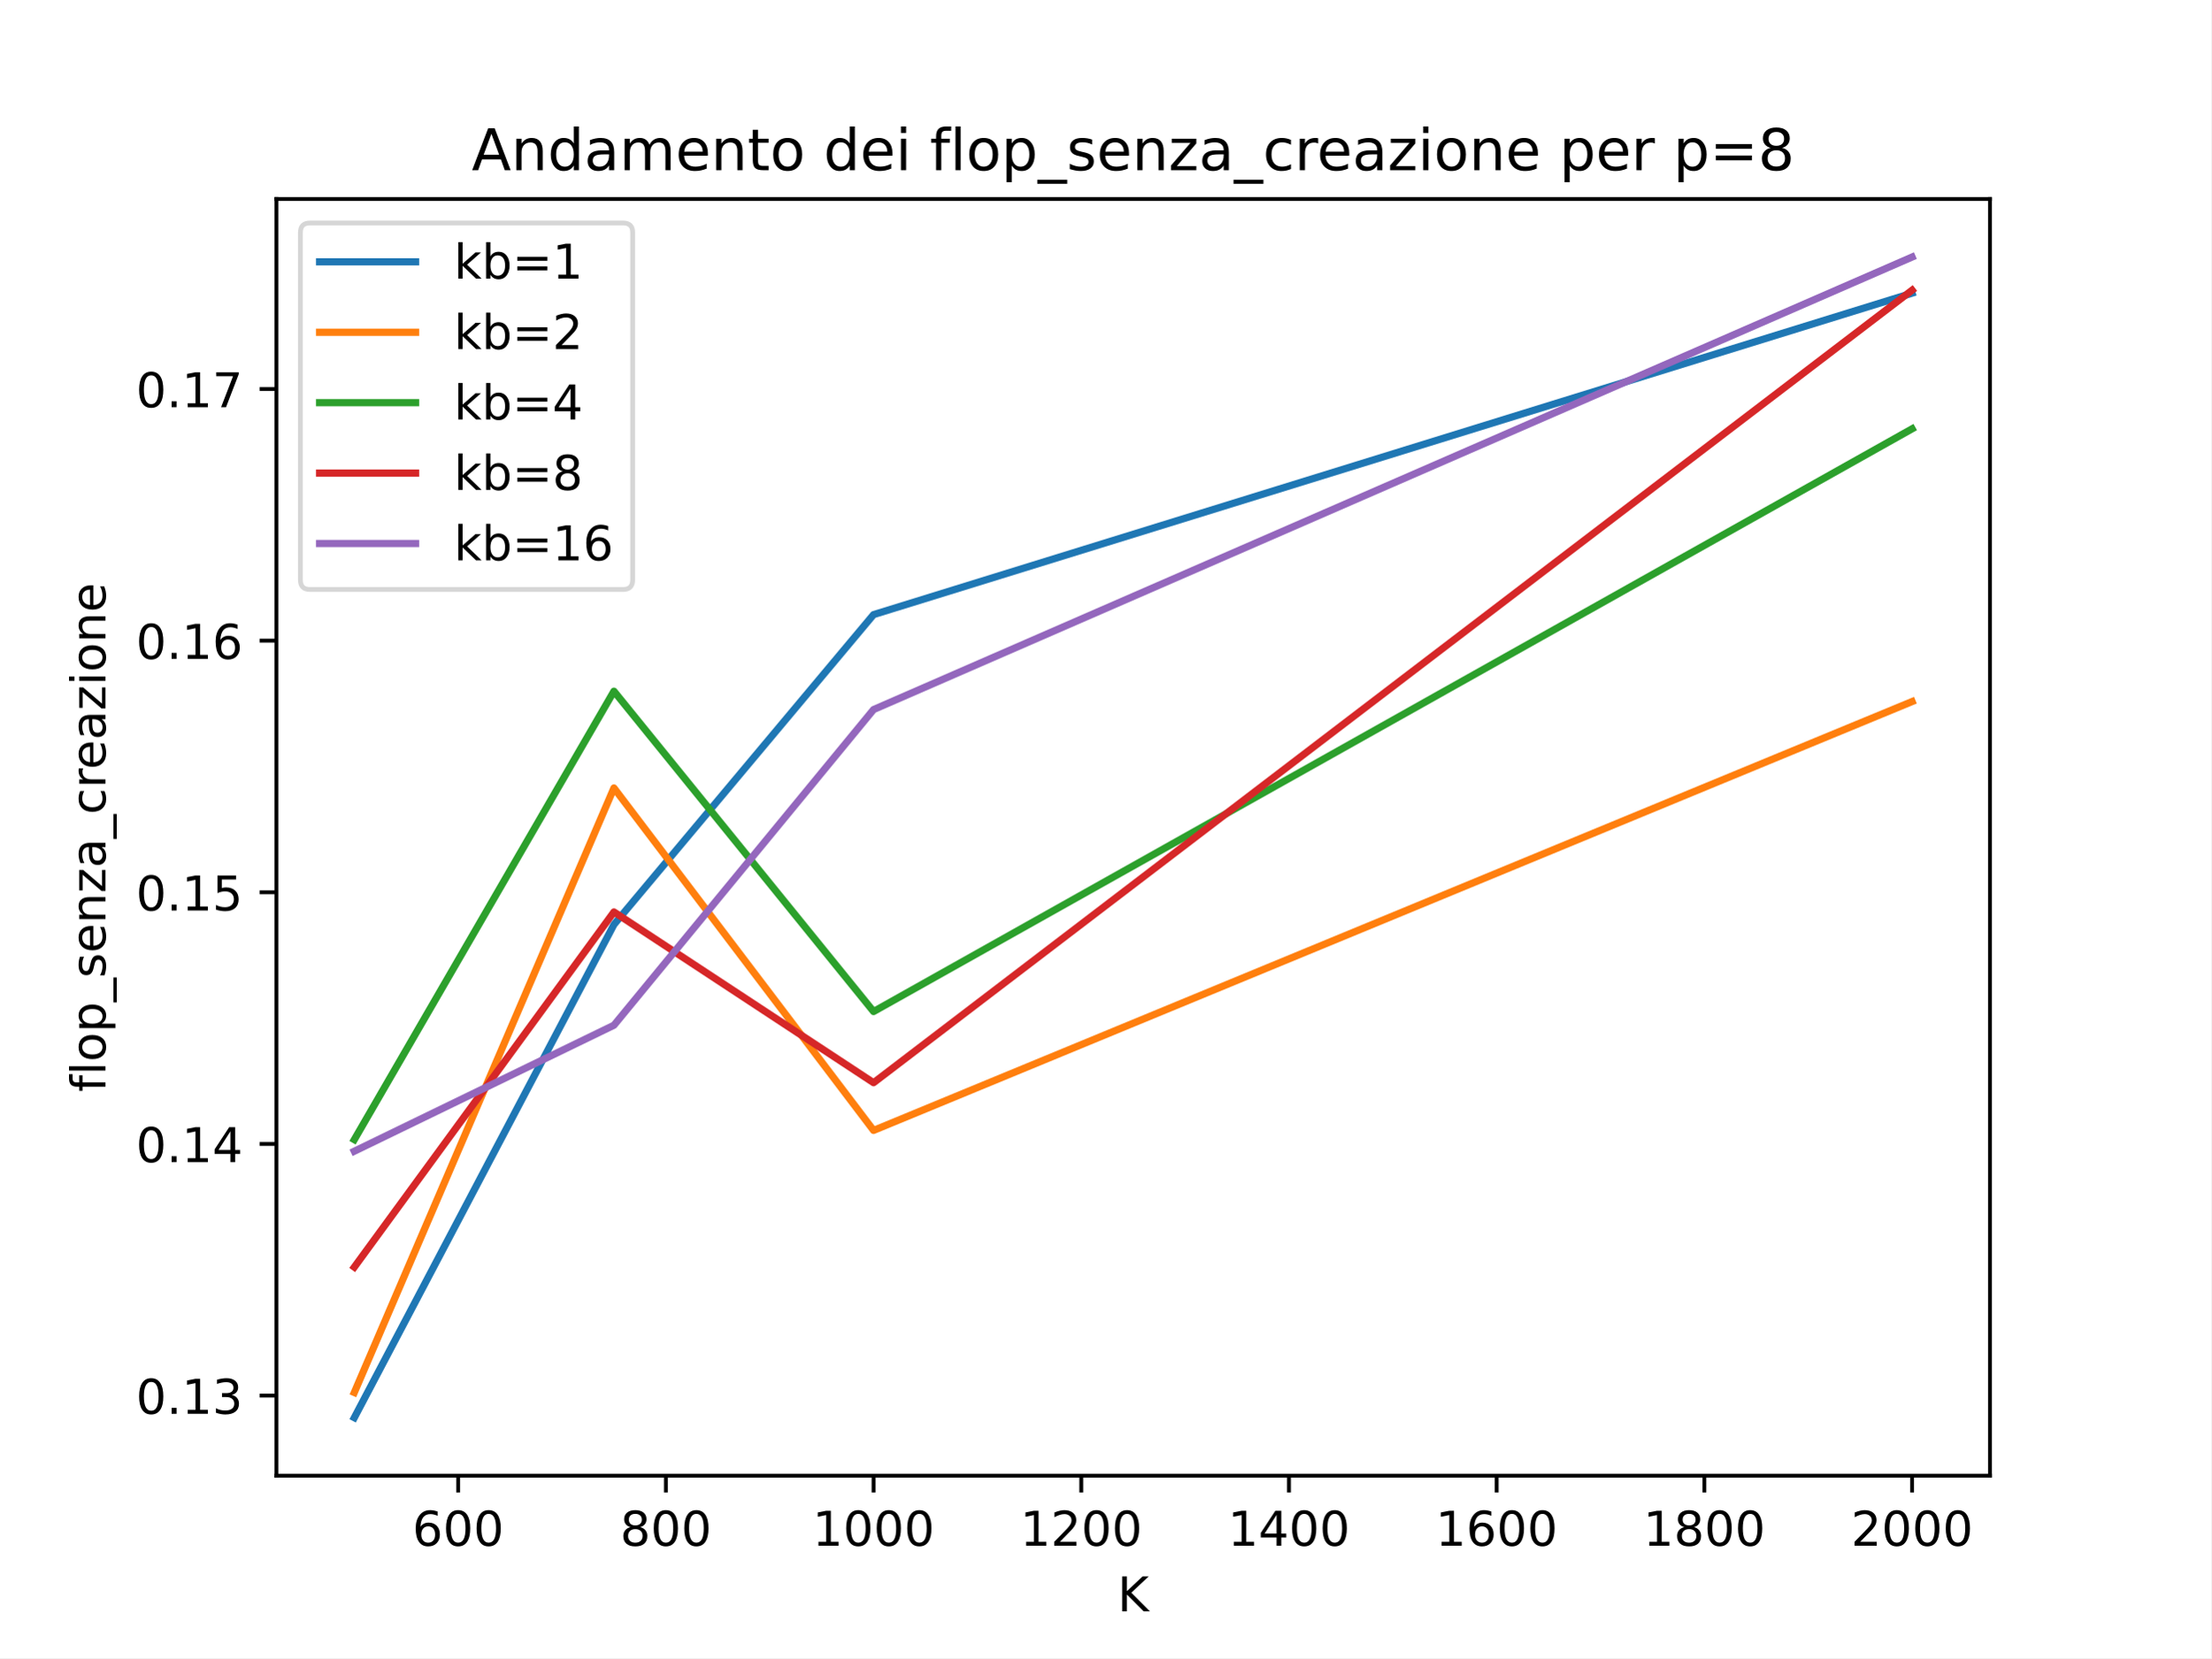
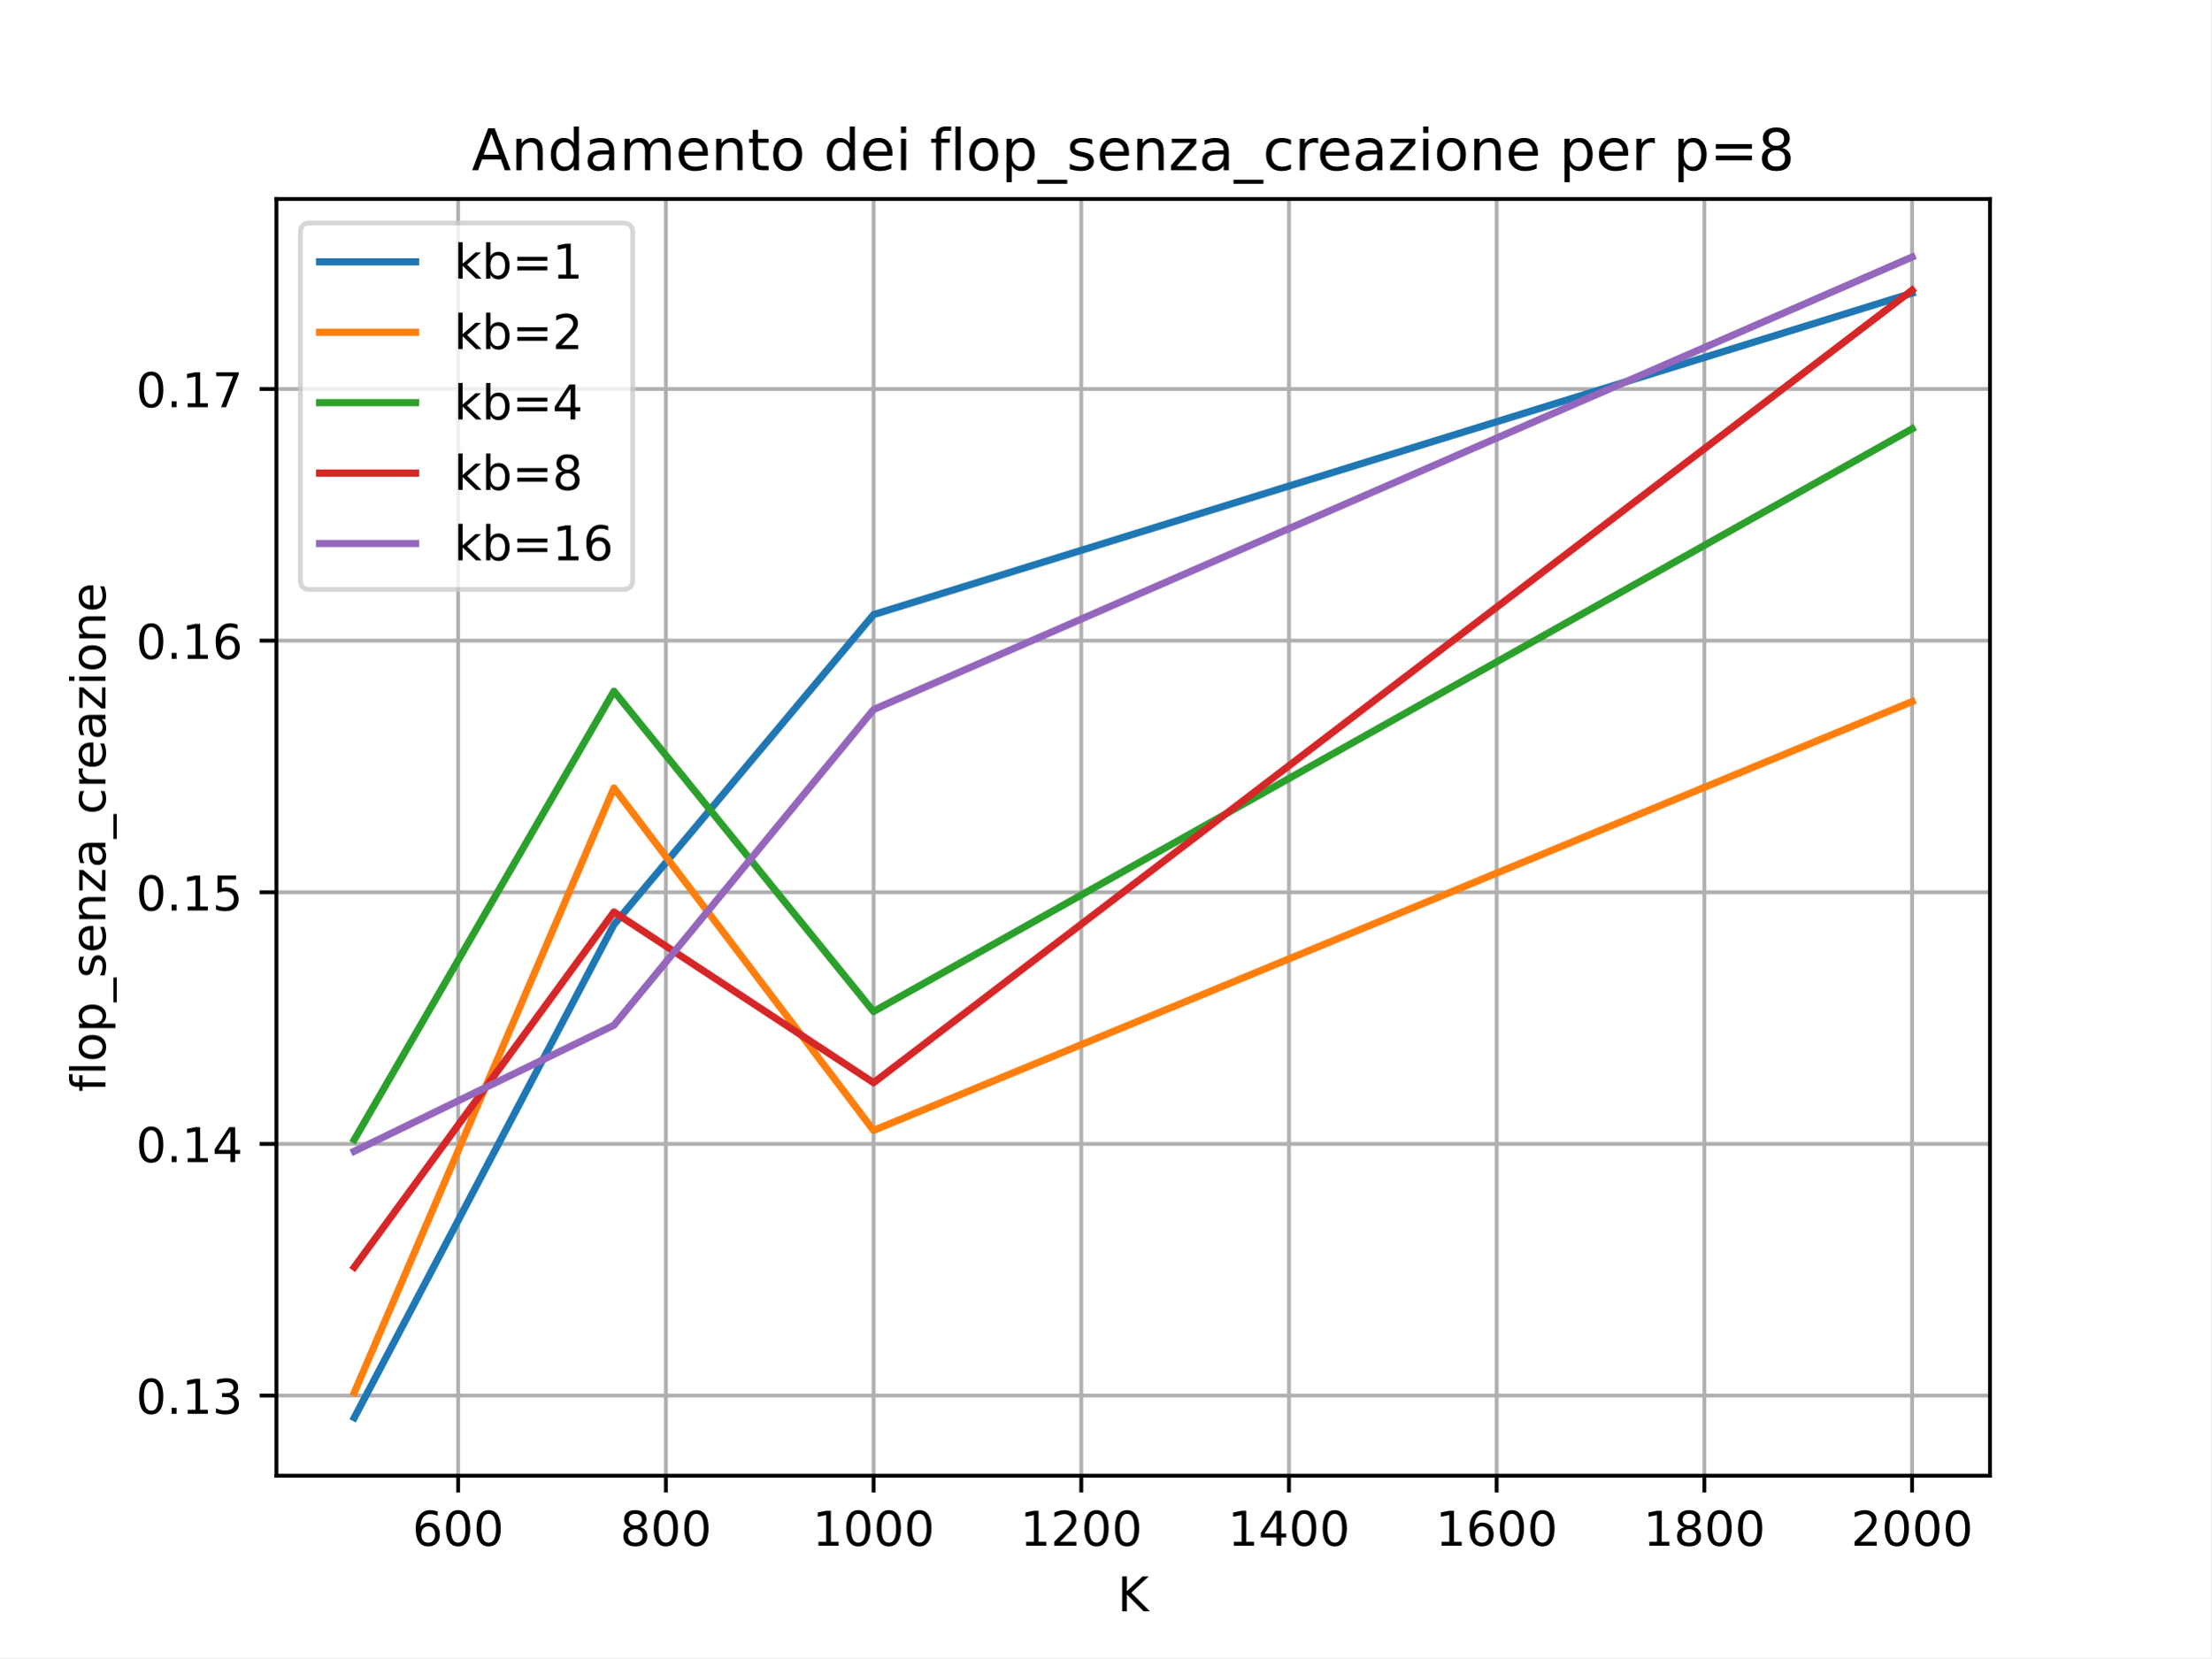
<svg xmlns="http://www.w3.org/2000/svg" xmlns:xlink="http://www.w3.org/1999/xlink" width="460.8pt" height="345.6pt" viewBox="0 0 460.8 345.6" version="1.1">
  <defs>
    <style type="text/css">*{stroke-linejoin: round; stroke-linecap: butt}</style>
  </defs>
  <g id="figure_1">
    <g id="patch_1">
      <path d="M 0 345.6  L 460.8 345.6  L 460.8 0  L 0 0  z " style="fill: #ffffff" />
    </g>
    <g id="axes_1">
      <g id="patch_2">
        <path d="M 57.6 307.584  L 414.72 307.584  L 414.72 41.472  L 57.6 41.472  z " style="fill: #ffffff" />
      </g>
      <g id="matplotlib.axis_1">
        <g id="xtick_1">
          <g id="line2d_1">
+             <path d="M 95.476 307.584  L 95.476 41.472  " clip-path="url(#p90dd62470d)" style="fill: none; stroke: #b0b0b0; stroke-width: 0.8; stroke-linecap: square" />
+           </g>
+           <g id="line2d_2">
            <defs>
-               <path id="m60fa4e6d5a" d="M 0 0  L 0 3.5  " style="stroke: #000000; stroke-width: 0.8" />
+               <path id="m4e8f8c48c3" d="M 0 0  L 0 3.5  " style="stroke: #000000; stroke-width: 0.8" />
            </defs>
            <g>
-               <use xlink:href="#m60fa4e6d5a" x="95.476" y="307.584" style="stroke: #000000; stroke-width: 0.8" />
+               <use xlink:href="#m4e8f8c48c3" x="95.476" y="307.584" style="stroke: #000000; stroke-width: 0.8" />
            </g>
          </g>
          <g id="text_1">
            <g transform="translate(85.93261 322.1824) scale(0.1 -0.1)">
              <defs>
                <path id="DejaVuSans-36" d="M 2113 2584  Q 1688 2584 1439 2293  Q 1191 2003 1191 1497  Q 1191 994 1439 701  Q 1688 409 2113 409  Q 2538 409 2786 701  Q 3034 994 3034 1497  Q 3034 2003 2786 2293  Q 2538 2584 2113 2584  z M 3366 4563  L 3366 3988  Q 3128 4100 2886 4159  Q 2644 4219 2406 4219  Q 1781 4219 1451 3797  Q 1122 3375 1075 2522  Q 1259 2794 1537 2939  Q 1816 3084 2150 3084  Q 2853 3084 3261 2657  Q 3669 2231 3669 1497  Q 3669 778 3244 343  Q 2819 -91 2113 -91  Q 1303 -91 875 529  Q 447 1150 447 2328  Q 447 3434 972 4092  Q 1497 4750 2381 4750  Q 2619 4750 2861 4703  Q 3103 4656 3366 4563  z " transform="scale(0.015625)" />
                <path id="DejaVuSans-30" d="M 2034 4250  Q 1547 4250 1301 3770  Q 1056 3291 1056 2328  Q 1056 1369 1301 889  Q 1547 409 2034 409  Q 2525 409 2770 889  Q 3016 1369 3016 2328  Q 3016 3291 2770 3770  Q 2525 4250 2034 4250  z M 2034 4750  Q 2819 4750 3233 4129  Q 3647 3509 3647 2328  Q 3647 1150 3233 529  Q 2819 -91 2034 -91  Q 1250 -91 836 529  Q 422 1150 422 2328  Q 422 3509 836 4129  Q 1250 4750 2034 4750  z " transform="scale(0.015625)" />
              </defs>
              <use xlink:href="#DejaVuSans-36" />
              <use xlink:href="#DejaVuSans-30" x="63.623" />
              <use xlink:href="#DejaVuSans-30" x="127.246" />
            </g>
          </g>
        </g>
        <g id="xtick_2">
-           <g id="line2d_2">
-             <g>
-               <use xlink:href="#m60fa4e6d5a" x="138.764" y="307.584" style="stroke: #000000; stroke-width: 0.8" />
+           <g id="line2d_3">
+             <path d="M 138.764 307.584  L 138.764 41.472  " clip-path="url(#p90dd62470d)" style="fill: none; stroke: #b0b0b0; stroke-width: 0.8; stroke-linecap: square" />
+           </g>
+           <g id="line2d_4">
+             <g>
+               <use xlink:href="#m4e8f8c48c3" x="138.764" y="307.584" style="stroke: #000000; stroke-width: 0.8" />
            </g>
          </g>
          <g id="text_2">
            <g transform="translate(129.2199 322.1824) scale(0.1 -0.1)">
              <defs>
                <path id="DejaVuSans-38" d="M 2034 2216  Q 1584 2216 1326 1975  Q 1069 1734 1069 1313  Q 1069 891 1326 650  Q 1584 409 2034 409  Q 2484 409 2743 651  Q 3003 894 3003 1313  Q 3003 1734 2745 1975  Q 2488 2216 2034 2216  z M 1403 2484  Q 997 2584 770 2862  Q 544 3141 544 3541  Q 544 4100 942 4425  Q 1341 4750 2034 4750  Q 2731 4750 3128 4425  Q 3525 4100 3525 3541  Q 3525 3141 3298 2862  Q 3072 2584 2669 2484  Q 3125 2378 3379 2068  Q 3634 1759 3634 1313  Q 3634 634 3220 271  Q 2806 -91 2034 -91  Q 1263 -91 848 271  Q 434 634 434 1313  Q 434 1759 690 2068  Q 947 2378 1403 2484  z M 1172 3481  Q 1172 3119 1398 2916  Q 1625 2713 2034 2713  Q 2441 2713 2670 2916  Q 2900 3119 2900 3481  Q 2900 3844 2670 4047  Q 2441 4250 2034 4250  Q 1625 4250 1398 4047  Q 1172 3844 1172 3481  z " transform="scale(0.015625)" />
              </defs>
              <use xlink:href="#DejaVuSans-38" />
              <use xlink:href="#DejaVuSans-30" x="63.623" />
              <use xlink:href="#DejaVuSans-30" x="127.246" />
            </g>
          </g>
        </g>
        <g id="xtick_3">
-           <g id="line2d_3">
-             <g>
-               <use xlink:href="#m60fa4e6d5a" x="182.051" y="307.584" style="stroke: #000000; stroke-width: 0.8" />
+           <g id="line2d_5">
+             <path d="M 182.051 307.584  L 182.051 41.472  " clip-path="url(#p90dd62470d)" style="fill: none; stroke: #b0b0b0; stroke-width: 0.8; stroke-linecap: square" />
+           </g>
+           <g id="line2d_6">
+             <g>
+               <use xlink:href="#m4e8f8c48c3" x="182.051" y="307.584" style="stroke: #000000; stroke-width: 0.8" />
            </g>
          </g>
          <g id="text_3">
            <g transform="translate(169.3259 322.1824) scale(0.1 -0.1)">
              <defs>
                <path id="DejaVuSans-31" d="M 794 531  L 1825 531  L 1825 4091  L 703 3866  L 703 4441  L 1819 4666  L 2450 4666  L 2450 531  L 3481 531  L 3481 0  L 794 0  L 794 531  z " transform="scale(0.015625)" />
              </defs>
              <use xlink:href="#DejaVuSans-31" />
              <use xlink:href="#DejaVuSans-30" x="63.623" />
              <use xlink:href="#DejaVuSans-30" x="127.246" />
              <use xlink:href="#DejaVuSans-30" x="190.869" />
            </g>
          </g>
        </g>
        <g id="xtick_4">
-           <g id="line2d_4">
-             <g>
-               <use xlink:href="#m60fa4e6d5a" x="225.338" y="307.584" style="stroke: #000000; stroke-width: 0.8" />
+           <g id="line2d_7">
+             <path d="M 225.338 307.584  L 225.338 41.472  " clip-path="url(#p90dd62470d)" style="fill: none; stroke: #b0b0b0; stroke-width: 0.8; stroke-linecap: square" />
+           </g>
+           <g id="line2d_8">
+             <g>
+               <use xlink:href="#m4e8f8c48c3" x="225.338" y="307.584" style="stroke: #000000; stroke-width: 0.8" />
            </g>
          </g>
          <g id="text_4">
            <g transform="translate(212.6132 322.1824) scale(0.1 -0.1)">
              <defs>
                <path id="DejaVuSans-32" d="M 1228 531  L 3431 531  L 3431 0  L 469 0  L 469 531  Q 828 903 1448 1529  Q 2069 2156 2228 2338  Q 2531 2678 2651 2914  Q 2772 3150 2772 3378  Q 2772 3750 2511 3984  Q 2250 4219 1831 4219  Q 1534 4219 1204 4116  Q 875 4013 500 3803  L 500 4441  Q 881 4594 1212 4672  Q 1544 4750 1819 4750  Q 2544 4750 2975 4387  Q 3406 4025 3406 3419  Q 3406 3131 3298 2873  Q 3191 2616 2906 2266  Q 2828 2175 2409 1742  Q 1991 1309 1228 531  z " transform="scale(0.015625)" />
              </defs>
              <use xlink:href="#DejaVuSans-31" />
              <use xlink:href="#DejaVuSans-32" x="63.623" />
              <use xlink:href="#DejaVuSans-30" x="127.246" />
              <use xlink:href="#DejaVuSans-30" x="190.869" />
            </g>
          </g>
        </g>
        <g id="xtick_5">
-           <g id="line2d_5">
-             <g>
-               <use xlink:href="#m60fa4e6d5a" x="268.625" y="307.584" style="stroke: #000000; stroke-width: 0.8" />
+           <g id="line2d_9">
+             <path d="M 268.625 307.584  L 268.625 41.472  " clip-path="url(#p90dd62470d)" style="fill: none; stroke: #b0b0b0; stroke-width: 0.8; stroke-linecap: square" />
+           </g>
+           <g id="line2d_10">
+             <g>
+               <use xlink:href="#m4e8f8c48c3" x="268.625" y="307.584" style="stroke: #000000; stroke-width: 0.8" />
            </g>
          </g>
          <g id="text_5">
            <g transform="translate(255.9005 322.1824) scale(0.1 -0.1)">
              <defs>
                <path id="DejaVuSans-34" d="M 2419 4116  L 825 1625  L 2419 1625  L 2419 4116  z M 2253 4666  L 3047 4666  L 3047 1625  L 3713 1625  L 3713 1100  L 3047 1100  L 3047 0  L 2419 0  L 2419 1100  L 313 1100  L 313 1709  L 2253 4666  z " transform="scale(0.015625)" />
              </defs>
              <use xlink:href="#DejaVuSans-31" />
              <use xlink:href="#DejaVuSans-34" x="63.623" />
              <use xlink:href="#DejaVuSans-30" x="127.246" />
              <use xlink:href="#DejaVuSans-30" x="190.869" />
            </g>
          </g>
        </g>
        <g id="xtick_6">
-           <g id="line2d_6">
-             <g>
-               <use xlink:href="#m60fa4e6d5a" x="311.913" y="307.584" style="stroke: #000000; stroke-width: 0.8" />
+           <g id="line2d_11">
+             <path d="M 311.913 307.584  L 311.913 41.472  " clip-path="url(#p90dd62470d)" style="fill: none; stroke: #b0b0b0; stroke-width: 0.8; stroke-linecap: square" />
+           </g>
+           <g id="line2d_12">
+             <g>
+               <use xlink:href="#m4e8f8c48c3" x="311.913" y="307.584" style="stroke: #000000; stroke-width: 0.8" />
            </g>
          </g>
          <g id="text_6">
            <g transform="translate(299.1877 322.1824) scale(0.1 -0.1)">
              <use xlink:href="#DejaVuSans-31" />
              <use xlink:href="#DejaVuSans-36" x="63.623" />
              <use xlink:href="#DejaVuSans-30" x="127.246" />
              <use xlink:href="#DejaVuSans-30" x="190.869" />
            </g>
          </g>
        </g>
        <g id="xtick_7">
-           <g id="line2d_7">
-             <g>
-               <use xlink:href="#m60fa4e6d5a" x="355.2" y="307.584" style="stroke: #000000; stroke-width: 0.8" />
+           <g id="line2d_13">
+             <path d="M 355.2 307.584  L 355.2 41.472  " clip-path="url(#p90dd62470d)" style="fill: none; stroke: #b0b0b0; stroke-width: 0.8; stroke-linecap: square" />
+           </g>
+           <g id="line2d_14">
+             <g>
+               <use xlink:href="#m4e8f8c48c3" x="355.2" y="307.584" style="stroke: #000000; stroke-width: 0.8" />
            </g>
          </g>
          <g id="text_7">
            <g transform="translate(342.475 322.1824) scale(0.1 -0.1)">
              <use xlink:href="#DejaVuSans-31" />
              <use xlink:href="#DejaVuSans-38" x="63.623" />
              <use xlink:href="#DejaVuSans-30" x="127.246" />
              <use xlink:href="#DejaVuSans-30" x="190.869" />
            </g>
          </g>
        </g>
        <g id="xtick_8">
-           <g id="line2d_8">
-             <g>
-               <use xlink:href="#m60fa4e6d5a" x="398.487" y="307.584" style="stroke: #000000; stroke-width: 0.8" />
+           <g id="line2d_15">
+             <path d="M 398.487 307.584  L 398.487 41.472  " clip-path="url(#p90dd62470d)" style="fill: none; stroke: #b0b0b0; stroke-width: 0.8; stroke-linecap: square" />
+           </g>
+           <g id="line2d_16">
+             <g>
+               <use xlink:href="#m4e8f8c48c3" x="398.487" y="307.584" style="stroke: #000000; stroke-width: 0.8" />
            </g>
          </g>
          <g id="text_8">
            <g transform="translate(385.7623 322.1824) scale(0.1 -0.1)">
              <use xlink:href="#DejaVuSans-32" />
              <use xlink:href="#DejaVuSans-30" x="63.623" />
              <use xlink:href="#DejaVuSans-30" x="127.246" />
              <use xlink:href="#DejaVuSans-30" x="190.869" />
            </g>
          </g>
        </g>
        <g id="text_9">
          <g transform="translate(232.8811 335.8606) scale(0.1 -0.1)">
            <defs>
              <path id="DejaVuSans-4b" d="M 628 4666  L 1259 4666  L 1259 2694  L 3353 4666  L 4166 4666  L 1850 2491  L 4331 0  L 3500 0  L 1259 2247  L 1259 0  L 628 0  L 628 4666  z " transform="scale(0.015625)" />
            </defs>
            <use xlink:href="#DejaVuSans-4b" />
          </g>
        </g>
      </g>
      <g id="matplotlib.axis_2">
        <g id="ytick_1">
-           <g id="line2d_9">
+           <g id="line2d_17">
+             <path d="M 57.6 290.885  L 414.72 290.885  " clip-path="url(#p90dd62470d)" style="fill: none; stroke: #b0b0b0; stroke-width: 0.8; stroke-linecap: square" />
+           </g>
+           <g id="line2d_18">
            <defs>
-               <path id="mc01f00d0eb" d="M 0 0  L -3.5 0  " style="stroke: #000000; stroke-width: 0.8" />
+               <path id="m79db521bb3" d="M 0 0  L -3.5 0  " style="stroke: #000000; stroke-width: 0.8" />
            </defs>
            <g>
-               <use xlink:href="#mc01f00d0eb" x="57.6" y="290.885" style="stroke: #000000; stroke-width: 0.8" />
+               <use xlink:href="#m79db521bb3" x="57.6" y="290.885" style="stroke: #000000; stroke-width: 0.8" />
            </g>
          </g>
          <g id="text_10">
            <g transform="translate(28.33438 294.6838) scale(0.1 -0.1)">
              <defs>
                <path id="DejaVuSans-2e" d="M 684 794  L 1344 794  L 1344 0  L 684 0  L 684 794  z " transform="scale(0.015625)" />
                <path id="DejaVuSans-33" d="M 2597 2516  Q 3050 2419 3304 2112  Q 3559 1806 3559 1356  Q 3559 666 3084 287  Q 2609 -91 1734 -91  Q 1441 -91 1130 -33  Q 819 25 488 141  L 488 750  Q 750 597 1062 519  Q 1375 441 1716 441  Q 2309 441 2620 675  Q 2931 909 2931 1356  Q 2931 1769 2642 2001  Q 2353 2234 1838 2234  L 1294 2234  L 1294 2753  L 1863 2753  Q 2328 2753 2575 2939  Q 2822 3125 2822 3475  Q 2822 3834 2567 4026  Q 2313 4219 1838 4219  Q 1578 4219 1281 4162  Q 984 4106 628 3988  L 628 4550  Q 988 4650 1302 4700  Q 1616 4750 1894 4750  Q 2613 4750 3031 4423  Q 3450 4097 3450 3541  Q 3450 3153 3228 2886  Q 3006 2619 2597 2516  z " transform="scale(0.015625)" />
              </defs>
              <use xlink:href="#DejaVuSans-30" />
              <use xlink:href="#DejaVuSans-2e" x="63.623" />
              <use xlink:href="#DejaVuSans-31" x="95.41" />
              <use xlink:href="#DejaVuSans-33" x="159.033" />
            </g>
          </g>
        </g>
        <g id="ytick_2">
-           <g id="line2d_10">
-             <g>
-               <use xlink:href="#mc01f00d0eb" x="57.6" y="238.432" style="stroke: #000000; stroke-width: 0.8" />
+           <g id="line2d_19">
+             <path d="M 57.6 238.432  L 414.72 238.432  " clip-path="url(#p90dd62470d)" style="fill: none; stroke: #b0b0b0; stroke-width: 0.8; stroke-linecap: square" />
+           </g>
+           <g id="line2d_20">
+             <g>
+               <use xlink:href="#m79db521bb3" x="57.6" y="238.432" style="stroke: #000000; stroke-width: 0.8" />
            </g>
          </g>
          <g id="text_11">
            <g transform="translate(28.33438 242.2308) scale(0.1 -0.1)">
              <use xlink:href="#DejaVuSans-30" />
              <use xlink:href="#DejaVuSans-2e" x="63.623" />
              <use xlink:href="#DejaVuSans-31" x="95.41" />
              <use xlink:href="#DejaVuSans-34" x="159.033" />
            </g>
          </g>
        </g>
        <g id="ytick_3">
-           <g id="line2d_11">
-             <g>
-               <use xlink:href="#mc01f00d0eb" x="57.6" y="185.979" style="stroke: #000000; stroke-width: 0.8" />
+           <g id="line2d_21">
+             <path d="M 57.6 185.979  L 414.72 185.979  " clip-path="url(#p90dd62470d)" style="fill: none; stroke: #b0b0b0; stroke-width: 0.8; stroke-linecap: square" />
+           </g>
+           <g id="line2d_22">
+             <g>
+               <use xlink:href="#m79db521bb3" x="57.6" y="185.979" style="stroke: #000000; stroke-width: 0.8" />
            </g>
          </g>
          <g id="text_12">
            <g transform="translate(28.33438 189.7777) scale(0.1 -0.1)">
              <defs>
                <path id="DejaVuSans-35" d="M 691 4666  L 3169 4666  L 3169 4134  L 1269 4134  L 1269 2991  Q 1406 3038 1543 3061  Q 1681 3084 1819 3084  Q 2600 3084 3056 2656  Q 3513 2228 3513 1497  Q 3513 744 3044 326  Q 2575 -91 1722 -91  Q 1428 -91 1123 -41  Q 819 9 494 109  L 494 744  Q 775 591 1075 516  Q 1375 441 1709 441  Q 2250 441 2565 725  Q 2881 1009 2881 1497  Q 2881 1984 2565 2268  Q 2250 2553 1709 2553  Q 1456 2553 1204 2497  Q 953 2441 691 2322  L 691 4666  z " transform="scale(0.015625)" />
              </defs>
              <use xlink:href="#DejaVuSans-30" />
              <use xlink:href="#DejaVuSans-2e" x="63.623" />
              <use xlink:href="#DejaVuSans-31" x="95.41" />
              <use xlink:href="#DejaVuSans-35" x="159.033" />
            </g>
          </g>
        </g>
        <g id="ytick_4">
-           <g id="line2d_12">
-             <g>
-               <use xlink:href="#mc01f00d0eb" x="57.6" y="133.525" style="stroke: #000000; stroke-width: 0.8" />
+           <g id="line2d_23">
+             <path d="M 57.6 133.525  L 414.72 133.525  " clip-path="url(#p90dd62470d)" style="fill: none; stroke: #b0b0b0; stroke-width: 0.8; stroke-linecap: square" />
+           </g>
+           <g id="line2d_24">
+             <g>
+               <use xlink:href="#m79db521bb3" x="57.6" y="133.525" style="stroke: #000000; stroke-width: 0.8" />
            </g>
          </g>
          <g id="text_13">
            <g transform="translate(28.33438 137.3247) scale(0.1 -0.1)">
              <use xlink:href="#DejaVuSans-30" />
              <use xlink:href="#DejaVuSans-2e" x="63.623" />
              <use xlink:href="#DejaVuSans-31" x="95.41" />
              <use xlink:href="#DejaVuSans-36" x="159.033" />
            </g>
          </g>
        </g>
        <g id="ytick_5">
-           <g id="line2d_13">
-             <g>
-               <use xlink:href="#mc01f00d0eb" x="57.6" y="81.072" style="stroke: #000000; stroke-width: 0.8" />
+           <g id="line2d_25">
+             <path d="M 57.6 81.072  L 414.72 81.072  " clip-path="url(#p90dd62470d)" style="fill: none; stroke: #b0b0b0; stroke-width: 0.8; stroke-linecap: square" />
+           </g>
+           <g id="line2d_26">
+             <g>
+               <use xlink:href="#m79db521bb3" x="57.6" y="81.072" style="stroke: #000000; stroke-width: 0.8" />
            </g>
          </g>
          <g id="text_14">
            <g transform="translate(28.33438 84.87163) scale(0.1 -0.1)">
              <defs>
                <path id="DejaVuSans-37" d="M 525 4666  L 3525 4666  L 3525 4397  L 1831 0  L 1172 0  L 2766 4134  L 525 4134  L 525 4666  z " transform="scale(0.015625)" />
              </defs>
              <use xlink:href="#DejaVuSans-30" />
              <use xlink:href="#DejaVuSans-2e" x="63.623" />
              <use xlink:href="#DejaVuSans-31" x="95.41" />
              <use xlink:href="#DejaVuSans-37" x="159.033" />
            </g>
          </g>
        </g>
        <g id="text_15">
          <g transform="translate(21.97656 227.5999) rotate(-90) scale(0.1 -0.1)">
            <defs>
              <path id="DejaVuSans-66" d="M 2375 4863  L 2375 4384  L 1825 4384  Q 1516 4384 1395 4259  Q 1275 4134 1275 3809  L 1275 3500  L 2222 3500  L 2222 3053  L 1275 3053  L 1275 0  L 697 0  L 697 3053  L 147 3053  L 147 3500  L 697 3500  L 697 3744  Q 697 4328 969 4595  Q 1241 4863 1831 4863  L 2375 4863  z " transform="scale(0.015625)" />
              <path id="DejaVuSans-6c" d="M 603 4863  L 1178 4863  L 1178 0  L 603 0  L 603 4863  z " transform="scale(0.015625)" />
              <path id="DejaVuSans-6f" d="M 1959 3097  Q 1497 3097 1228 2736  Q 959 2375 959 1747  Q 959 1119 1226 758  Q 1494 397 1959 397  Q 2419 397 2687 759  Q 2956 1122 2956 1747  Q 2956 2369 2687 2733  Q 2419 3097 1959 3097  z M 1959 3584  Q 2709 3584 3137 3096  Q 3566 2609 3566 1747  Q 3566 888 3137 398  Q 2709 -91 1959 -91  Q 1206 -91 779 398  Q 353 888 353 1747  Q 353 2609 779 3096  Q 1206 3584 1959 3584  z " transform="scale(0.015625)" />
              <path id="DejaVuSans-70" d="M 1159 525  L 1159 -1331  L 581 -1331  L 581 3500  L 1159 3500  L 1159 2969  Q 1341 3281 1617 3432  Q 1894 3584 2278 3584  Q 2916 3584 3314 3078  Q 3713 2572 3713 1747  Q 3713 922 3314 415  Q 2916 -91 2278 -91  Q 1894 -91 1617 61  Q 1341 213 1159 525  z M 3116 1747  Q 3116 2381 2855 2742  Q 2594 3103 2138 3103  Q 1681 3103 1420 2742  Q 1159 2381 1159 1747  Q 1159 1113 1420 752  Q 1681 391 2138 391  Q 2594 391 2855 752  Q 3116 1113 3116 1747  z " transform="scale(0.015625)" />
              <path id="DejaVuSans-5f" d="M 3263 -1063  L 3263 -1509  L -63 -1509  L -63 -1063  L 3263 -1063  z " transform="scale(0.015625)" />
              <path id="DejaVuSans-73" d="M 2834 3397  L 2834 2853  Q 2591 2978 2328 3040  Q 2066 3103 1784 3103  Q 1356 3103 1142 2972  Q 928 2841 928 2578  Q 928 2378 1081 2264  Q 1234 2150 1697 2047  L 1894 2003  Q 2506 1872 2764 1633  Q 3022 1394 3022 966  Q 3022 478 2636 193  Q 2250 -91 1575 -91  Q 1294 -91 989 -36  Q 684 19 347 128  L 347 722  Q 666 556 975 473  Q 1284 391 1588 391  Q 1994 391 2212 530  Q 2431 669 2431 922  Q 2431 1156 2273 1281  Q 2116 1406 1581 1522  L 1381 1569  Q 847 1681 609 1914  Q 372 2147 372 2553  Q 372 3047 722 3315  Q 1072 3584 1716 3584  Q 2034 3584 2315 3537  Q 2597 3491 2834 3397  z " transform="scale(0.015625)" />
              <path id="DejaVuSans-65" d="M 3597 1894  L 3597 1613  L 953 1613  Q 991 1019 1311 708  Q 1631 397 2203 397  Q 2534 397 2845 478  Q 3156 559 3463 722  L 3463 178  Q 3153 47 2828 -22  Q 2503 -91 2169 -91  Q 1331 -91 842 396  Q 353 884 353 1716  Q 353 2575 817 3079  Q 1281 3584 2069 3584  Q 2775 3584 3186 3129  Q 3597 2675 3597 1894  z M 3022 2063  Q 3016 2534 2758 2815  Q 2500 3097 2075 3097  Q 1594 3097 1305 2825  Q 1016 2553 972 2059  L 3022 2063  z " transform="scale(0.015625)" />
              <path id="DejaVuSans-6e" d="M 3513 2113  L 3513 0  L 2938 0  L 2938 2094  Q 2938 2591 2744 2837  Q 2550 3084 2163 3084  Q 1697 3084 1428 2787  Q 1159 2491 1159 1978  L 1159 0  L 581 0  L 581 3500  L 1159 3500  L 1159 2956  Q 1366 3272 1645 3428  Q 1925 3584 2291 3584  Q 2894 3584 3203 3211  Q 3513 2838 3513 2113  z " transform="scale(0.015625)" />
              <path id="DejaVuSans-7a" d="M 353 3500  L 3084 3500  L 3084 2975  L 922 459  L 3084 459  L 3084 0  L 275 0  L 275 525  L 2438 3041  L 353 3041  L 353 3500  z " transform="scale(0.015625)" />
              <path id="DejaVuSans-61" d="M 2194 1759  Q 1497 1759 1228 1600  Q 959 1441 959 1056  Q 959 750 1161 570  Q 1363 391 1709 391  Q 2188 391 2477 730  Q 2766 1069 2766 1631  L 2766 1759  L 2194 1759  z M 3341 1997  L 3341 0  L 2766 0  L 2766 531  Q 2569 213 2275 61  Q 1981 -91 1556 -91  Q 1019 -91 701 211  Q 384 513 384 1019  Q 384 1609 779 1909  Q 1175 2209 1959 2209  L 2766 2209  L 2766 2266  Q 2766 2663 2505 2880  Q 2244 3097 1772 3097  Q 1472 3097 1187 3025  Q 903 2953 641 2809  L 641 3341  Q 956 3463 1253 3523  Q 1550 3584 1831 3584  Q 2591 3584 2966 3190  Q 3341 2797 3341 1997  z " transform="scale(0.015625)" />
              <path id="DejaVuSans-63" d="M 3122 3366  L 3122 2828  Q 2878 2963 2633 3030  Q 2388 3097 2138 3097  Q 1578 3097 1268 2742  Q 959 2388 959 1747  Q 959 1106 1268 751  Q 1578 397 2138 397  Q 2388 397 2633 464  Q 2878 531 3122 666  L 3122 134  Q 2881 22 2623 -34  Q 2366 -91 2075 -91  Q 1284 -91 818 406  Q 353 903 353 1747  Q 353 2603 823 3093  Q 1294 3584 2113 3584  Q 2378 3584 2631 3529  Q 2884 3475 3122 3366  z " transform="scale(0.015625)" />
              <path id="DejaVuSans-72" d="M 2631 2963  Q 2534 3019 2420 3045  Q 2306 3072 2169 3072  Q 1681 3072 1420 2755  Q 1159 2438 1159 1844  L 1159 0  L 581 0  L 581 3500  L 1159 3500  L 1159 2956  Q 1341 3275 1631 3429  Q 1922 3584 2338 3584  Q 2397 3584 2469 3576  Q 2541 3569 2628 3553  L 2631 2963  z " transform="scale(0.015625)" />
              <path id="DejaVuSans-69" d="M 603 3500  L 1178 3500  L 1178 0  L 603 0  L 603 3500  z M 603 4863  L 1178 4863  L 1178 4134  L 603 4134  L 603 4863  z " transform="scale(0.015625)" />
            </defs>
            <use xlink:href="#DejaVuSans-66" />
            <use xlink:href="#DejaVuSans-6c" x="35.205" />
            <use xlink:href="#DejaVuSans-6f" x="62.988" />
            <use xlink:href="#DejaVuSans-70" x="124.17" />
            <use xlink:href="#DejaVuSans-5f" x="187.646" />
            <use xlink:href="#DejaVuSans-73" x="237.646" />
            <use xlink:href="#DejaVuSans-65" x="289.746" />
            <use xlink:href="#DejaVuSans-6e" x="351.27" />
            <use xlink:href="#DejaVuSans-7a" x="414.648" />
            <use xlink:href="#DejaVuSans-61" x="467.139" />
            <use xlink:href="#DejaVuSans-5f" x="528.418" />
            <use xlink:href="#DejaVuSans-63" x="578.418" />
            <use xlink:href="#DejaVuSans-72" x="633.398" />
            <use xlink:href="#DejaVuSans-65" x="672.262" />
            <use xlink:href="#DejaVuSans-61" x="733.785" />
            <use xlink:href="#DejaVuSans-7a" x="795.064" />
            <use xlink:href="#DejaVuSans-69" x="847.555" />
            <use xlink:href="#DejaVuSans-6f" x="875.338" />
            <use xlink:href="#DejaVuSans-6e" x="936.52" />
            <use xlink:href="#DejaVuSans-65" x="999.898" />
          </g>
        </g>
      </g>
-       <g id="line2d_14">
-         <path d="M 73.833 295.488  L 127.942 192.709  L 182.051 128.101  L 398.487 61.094  " clip-path="url(#peafdc88cc4)" style="fill: none; stroke: #1f77b4; stroke-width: 1.5; stroke-linecap: square" />
-       </g>
-       <g id="line2d_15">
-         <path d="M 73.833 290.241  L 127.942 164.236  L 182.051 235.616  L 398.487 146.224  " clip-path="url(#peafdc88cc4)" style="fill: none; stroke: #ff7f0e; stroke-width: 1.5; stroke-linecap: square" />
-       </g>
-       <g id="line2d_16">
-         <path d="M 73.833 237.533  L 127.942 144.066  L 182.051 210.838  L 398.487 89.372  " clip-path="url(#peafdc88cc4)" style="fill: none; stroke: #2ca02c; stroke-width: 1.5; stroke-linecap: square" />
-       </g>
-       <g id="line2d_17">
-         <path d="M 73.833 264.108  L 127.942 190.08  L 182.051 225.672  L 398.487 60.477  " clip-path="url(#peafdc88cc4)" style="fill: none; stroke: #d62728; stroke-width: 1.5; stroke-linecap: square" />
-       </g>
-       <g id="line2d_18">
-         <path d="M 73.833 239.956  L 127.942 213.692  L 182.051 147.891  L 398.487 53.568  " clip-path="url(#peafdc88cc4)" style="fill: none; stroke: #9467bd; stroke-width: 1.5; stroke-linecap: square" />
+       <g id="line2d_27">
+         <path d="M 73.833 295.488  L 127.942 192.709  L 182.051 128.101  L 398.487 61.094  " clip-path="url(#p90dd62470d)" style="fill: none; stroke: #1f77b4; stroke-width: 1.5; stroke-linecap: square" />
+       </g>
+       <g id="line2d_28">
+         <path d="M 73.833 290.241  L 127.942 164.236  L 182.051 235.616  L 398.487 146.224  " clip-path="url(#p90dd62470d)" style="fill: none; stroke: #ff7f0e; stroke-width: 1.5; stroke-linecap: square" />
+       </g>
+       <g id="line2d_29">
+         <path d="M 73.833 237.533  L 127.942 144.066  L 182.051 210.838  L 398.487 89.372  " clip-path="url(#p90dd62470d)" style="fill: none; stroke: #2ca02c; stroke-width: 1.5; stroke-linecap: square" />
+       </g>
+       <g id="line2d_30">
+         <path d="M 73.833 264.108  L 127.942 190.08  L 182.051 225.672  L 398.487 60.477  " clip-path="url(#p90dd62470d)" style="fill: none; stroke: #d62728; stroke-width: 1.5; stroke-linecap: square" />
+       </g>
+       <g id="line2d_31">
+         <path d="M 73.833 239.956  L 127.942 213.692  L 182.051 147.891  L 398.487 53.568  " clip-path="url(#p90dd62470d)" style="fill: none; stroke: #9467bd; stroke-width: 1.5; stroke-linecap: square" />
      </g>
      <g id="patch_3">
        <path d="M 57.6 307.584  L 57.6 41.472  " style="fill: none; stroke: #000000; stroke-width: 0.8; stroke-linejoin: miter; stroke-linecap: square" />
      </g>
      <g id="patch_4">
        <path d="M 414.72 307.584  L 414.72 41.472  " style="fill: none; stroke: #000000; stroke-width: 0.8; stroke-linejoin: miter; stroke-linecap: square" />
      </g>
      <g id="patch_5">
        <path d="M 57.6 307.584  L 414.72 307.584  " style="fill: none; stroke: #000000; stroke-width: 0.8; stroke-linejoin: miter; stroke-linecap: square" />
      </g>
      <g id="patch_6">
        <path d="M 57.6 41.472  L 414.72 41.472  " style="fill: none; stroke: #000000; stroke-width: 0.8; stroke-linejoin: miter; stroke-linecap: square" />
      </g>
      <g id="text_16">
        <g transform="translate(98.30156 35.472) scale(0.12 -0.12)">
          <defs>
            <path id="DejaVuSans-41" d="M 2188 4044  L 1331 1722  L 3047 1722  L 2188 4044  z M 1831 4666  L 2547 4666  L 4325 0  L 3669 0  L 3244 1197  L 1141 1197  L 716 0  L 50 0  L 1831 4666  z " transform="scale(0.015625)" />
            <path id="DejaVuSans-64" d="M 2906 2969  L 2906 4863  L 3481 4863  L 3481 0  L 2906 0  L 2906 525  Q 2725 213 2448 61  Q 2172 -91 1784 -91  Q 1150 -91 751 415  Q 353 922 353 1747  Q 353 2572 751 3078  Q 1150 3584 1784 3584  Q 2172 3584 2448 3432  Q 2725 3281 2906 2969  z M 947 1747  Q 947 1113 1208 752  Q 1469 391 1925 391  Q 2381 391 2643 752  Q 2906 1113 2906 1747  Q 2906 2381 2643 2742  Q 2381 3103 1925 3103  Q 1469 3103 1208 2742  Q 947 2381 947 1747  z " transform="scale(0.015625)" />
            <path id="DejaVuSans-6d" d="M 3328 2828  Q 3544 3216 3844 3400  Q 4144 3584 4550 3584  Q 5097 3584 5394 3201  Q 5691 2819 5691 2113  L 5691 0  L 5113 0  L 5113 2094  Q 5113 2597 4934 2840  Q 4756 3084 4391 3084  Q 3944 3084 3684 2787  Q 3425 2491 3425 1978  L 3425 0  L 2847 0  L 2847 2094  Q 2847 2600 2669 2842  Q 2491 3084 2119 3084  Q 1678 3084 1418 2786  Q 1159 2488 1159 1978  L 1159 0  L 581 0  L 581 3500  L 1159 3500  L 1159 2956  Q 1356 3278 1631 3431  Q 1906 3584 2284 3584  Q 2666 3584 2933 3390  Q 3200 3197 3328 2828  z " transform="scale(0.015625)" />
            <path id="DejaVuSans-74" d="M 1172 4494  L 1172 3500  L 2356 3500  L 2356 3053  L 1172 3053  L 1172 1153  Q 1172 725 1289 603  Q 1406 481 1766 481  L 2356 481  L 2356 0  L 1766 0  Q 1100 0 847 248  Q 594 497 594 1153  L 594 3053  L 172 3053  L 172 3500  L 594 3500  L 594 4494  L 1172 4494  z " transform="scale(0.015625)" />
            <path id="DejaVuSans-20" transform="scale(0.015625)" />
            <path id="DejaVuSans-3d" d="M 678 2906  L 4684 2906  L 4684 2381  L 678 2381  L 678 2906  z M 678 1631  L 4684 1631  L 4684 1100  L 678 1100  L 678 1631  z " transform="scale(0.015625)" />
          </defs>
          <use xlink:href="#DejaVuSans-41" />
          <use xlink:href="#DejaVuSans-6e" x="68.408" />
          <use xlink:href="#DejaVuSans-64" x="131.787" />
          <use xlink:href="#DejaVuSans-61" x="195.264" />
          <use xlink:href="#DejaVuSans-6d" x="256.543" />
          <use xlink:href="#DejaVuSans-65" x="353.955" />
          <use xlink:href="#DejaVuSans-6e" x="415.479" />
          <use xlink:href="#DejaVuSans-74" x="478.857" />
          <use xlink:href="#DejaVuSans-6f" x="518.066" />
          <use xlink:href="#DejaVuSans-20" x="579.248" />
          <use xlink:href="#DejaVuSans-64" x="611.035" />
          <use xlink:href="#DejaVuSans-65" x="674.512" />
          <use xlink:href="#DejaVuSans-69" x="736.035" />
          <use xlink:href="#DejaVuSans-20" x="763.818" />
          <use xlink:href="#DejaVuSans-66" x="795.605" />
          <use xlink:href="#DejaVuSans-6c" x="830.811" />
          <use xlink:href="#DejaVuSans-6f" x="858.594" />
          <use xlink:href="#DejaVuSans-70" x="919.775" />
          <use xlink:href="#DejaVuSans-5f" x="983.252" />
          <use xlink:href="#DejaVuSans-73" x="1033.252" />
          <use xlink:href="#DejaVuSans-65" x="1085.352" />
          <use xlink:href="#DejaVuSans-6e" x="1146.875" />
          <use xlink:href="#DejaVuSans-7a" x="1210.254" />
          <use xlink:href="#DejaVuSans-61" x="1262.744" />
          <use xlink:href="#DejaVuSans-5f" x="1324.023" />
          <use xlink:href="#DejaVuSans-63" x="1374.023" />
          <use xlink:href="#DejaVuSans-72" x="1429.004" />
          <use xlink:href="#DejaVuSans-65" x="1467.867" />
          <use xlink:href="#DejaVuSans-61" x="1529.391" />
          <use xlink:href="#DejaVuSans-7a" x="1590.67" />
          <use xlink:href="#DejaVuSans-69" x="1643.16" />
          <use xlink:href="#DejaVuSans-6f" x="1670.943" />
          <use xlink:href="#DejaVuSans-6e" x="1732.125" />
          <use xlink:href="#DejaVuSans-65" x="1795.504" />
          <use xlink:href="#DejaVuSans-20" x="1857.027" />
          <use xlink:href="#DejaVuSans-70" x="1888.814" />
          <use xlink:href="#DejaVuSans-65" x="1952.291" />
          <use xlink:href="#DejaVuSans-72" x="2013.814" />
          <use xlink:href="#DejaVuSans-20" x="2054.928" />
          <use xlink:href="#DejaVuSans-70" x="2086.715" />
          <use xlink:href="#DejaVuSans-3d" x="2150.191" />
          <use xlink:href="#DejaVuSans-38" x="2233.98" />
        </g>
      </g>
      <g id="legend_1">
        <g id="patch_7">
          <path d="M 64.6 122.863  L 129.844 122.863  Q 131.844 122.863 131.844 120.863  L 131.844 48.472  Q 131.844 46.472 129.844 46.472  L 64.6 46.472  Q 62.6 46.472 62.6 48.472  L 62.6 120.863  Q 62.6 122.863 64.6 122.863  z " style="fill: #ffffff; opacity: 0.8; stroke: #cccccc; stroke-linejoin: miter" />
        </g>
-         <g id="line2d_19">
+         <g id="line2d_32">
          <path d="M 66.6 54.57  L 76.6 54.57  L 86.6 54.57  " style="fill: none; stroke: #1f77b4; stroke-width: 1.5; stroke-linecap: square" />
        </g>
        <g id="text_17">
          <g transform="translate(94.6 58.07044) scale(0.1 -0.1)">
            <defs>
              <path id="DejaVuSans-6b" d="M 581 4863  L 1159 4863  L 1159 1991  L 2875 3500  L 3609 3500  L 1753 1863  L 3688 0  L 2938 0  L 1159 1709  L 1159 0  L 581 0  L 581 4863  z " transform="scale(0.015625)" />
              <path id="DejaVuSans-62" d="M 3116 1747  Q 3116 2381 2855 2742  Q 2594 3103 2138 3103  Q 1681 3103 1420 2742  Q 1159 2381 1159 1747  Q 1159 1113 1420 752  Q 1681 391 2138 391  Q 2594 391 2855 752  Q 3116 1113 3116 1747  z M 1159 2969  Q 1341 3281 1617 3432  Q 1894 3584 2278 3584  Q 2916 3584 3314 3078  Q 3713 2572 3713 1747  Q 3713 922 3314 415  Q 2916 -91 2278 -91  Q 1894 -91 1617 61  Q 1341 213 1159 525  L 1159 0  L 581 0  L 581 4863  L 1159 4863  L 1159 2969  z " transform="scale(0.015625)" />
            </defs>
            <use xlink:href="#DejaVuSans-6b" />
            <use xlink:href="#DejaVuSans-62" x="57.91" />
            <use xlink:href="#DejaVuSans-3d" x="121.387" />
            <use xlink:href="#DejaVuSans-31" x="205.176" />
          </g>
        </g>
-         <g id="line2d_20">
+         <g id="line2d_33">
          <path d="M 66.6 69.249  L 76.6 69.249  L 86.6 69.249  " style="fill: none; stroke: #ff7f0e; stroke-width: 1.5; stroke-linecap: square" />
        </g>
        <g id="text_18">
          <g transform="translate(94.6 72.74856) scale(0.1 -0.1)">
            <use xlink:href="#DejaVuSans-6b" />
            <use xlink:href="#DejaVuSans-62" x="57.91" />
            <use xlink:href="#DejaVuSans-3d" x="121.387" />
            <use xlink:href="#DejaVuSans-32" x="205.176" />
          </g>
        </g>
-         <g id="line2d_21">
+         <g id="line2d_34">
          <path d="M 66.6 83.927  L 76.6 83.927  L 86.6 83.927  " style="fill: none; stroke: #2ca02c; stroke-width: 1.5; stroke-linecap: square" />
        </g>
        <g id="text_19">
          <g transform="translate(94.6 87.42669) scale(0.1 -0.1)">
            <use xlink:href="#DejaVuSans-6b" />
            <use xlink:href="#DejaVuSans-62" x="57.91" />
            <use xlink:href="#DejaVuSans-3d" x="121.387" />
            <use xlink:href="#DejaVuSans-34" x="205.176" />
          </g>
        </g>
-         <g id="line2d_22">
+         <g id="line2d_35">
          <path d="M 66.6 98.605  L 76.6 98.605  L 86.6 98.605  " style="fill: none; stroke: #d62728; stroke-width: 1.5; stroke-linecap: square" />
        </g>
        <g id="text_20">
          <g transform="translate(94.6 102.1048) scale(0.1 -0.1)">
            <use xlink:href="#DejaVuSans-6b" />
            <use xlink:href="#DejaVuSans-62" x="57.91" />
            <use xlink:href="#DejaVuSans-3d" x="121.387" />
            <use xlink:href="#DejaVuSans-38" x="205.176" />
          </g>
        </g>
-         <g id="line2d_23">
+         <g id="line2d_36">
          <path d="M 66.6 113.283  L 76.6 113.283  L 86.6 113.283  " style="fill: none; stroke: #9467bd; stroke-width: 1.5; stroke-linecap: square" />
        </g>
        <g id="text_21">
          <g transform="translate(94.6 116.7829) scale(0.1 -0.1)">
            <use xlink:href="#DejaVuSans-6b" />
            <use xlink:href="#DejaVuSans-62" x="57.91" />
            <use xlink:href="#DejaVuSans-3d" x="121.387" />
            <use xlink:href="#DejaVuSans-31" x="205.176" />
            <use xlink:href="#DejaVuSans-36" x="268.799" />
          </g>
        </g>
      </g>
    </g>
  </g>
  <defs>
-     <clipPath id="peafdc88cc4">
+     <clipPath id="p90dd62470d">
      <rect x="57.6" y="41.472" width="357.12" height="266.112" />
    </clipPath>
  </defs>
</svg>
